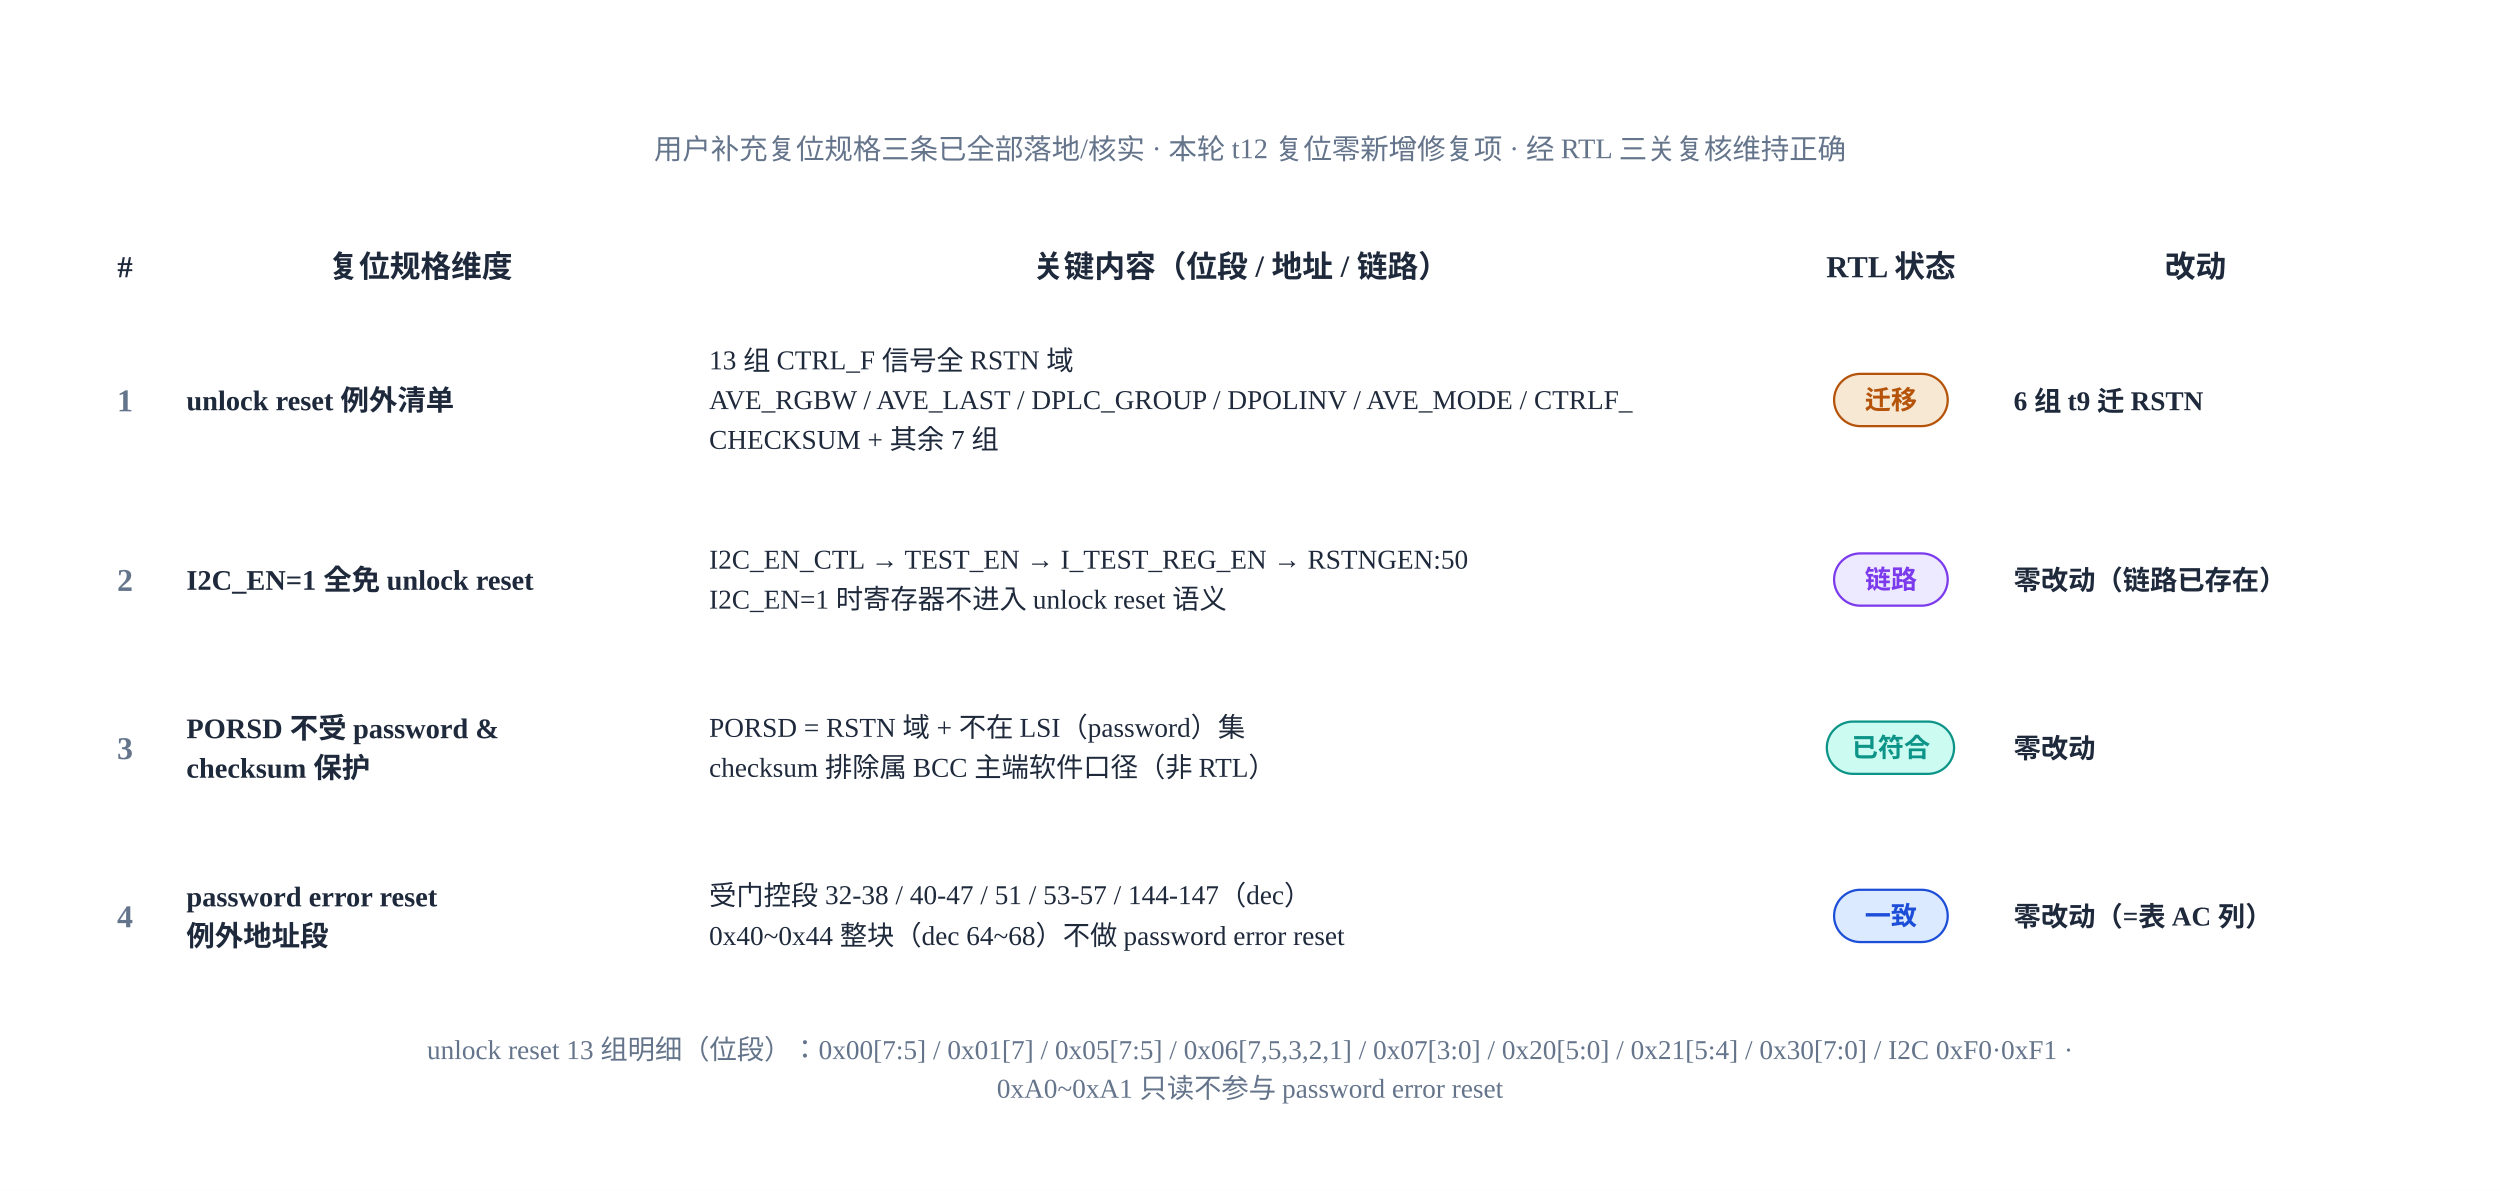
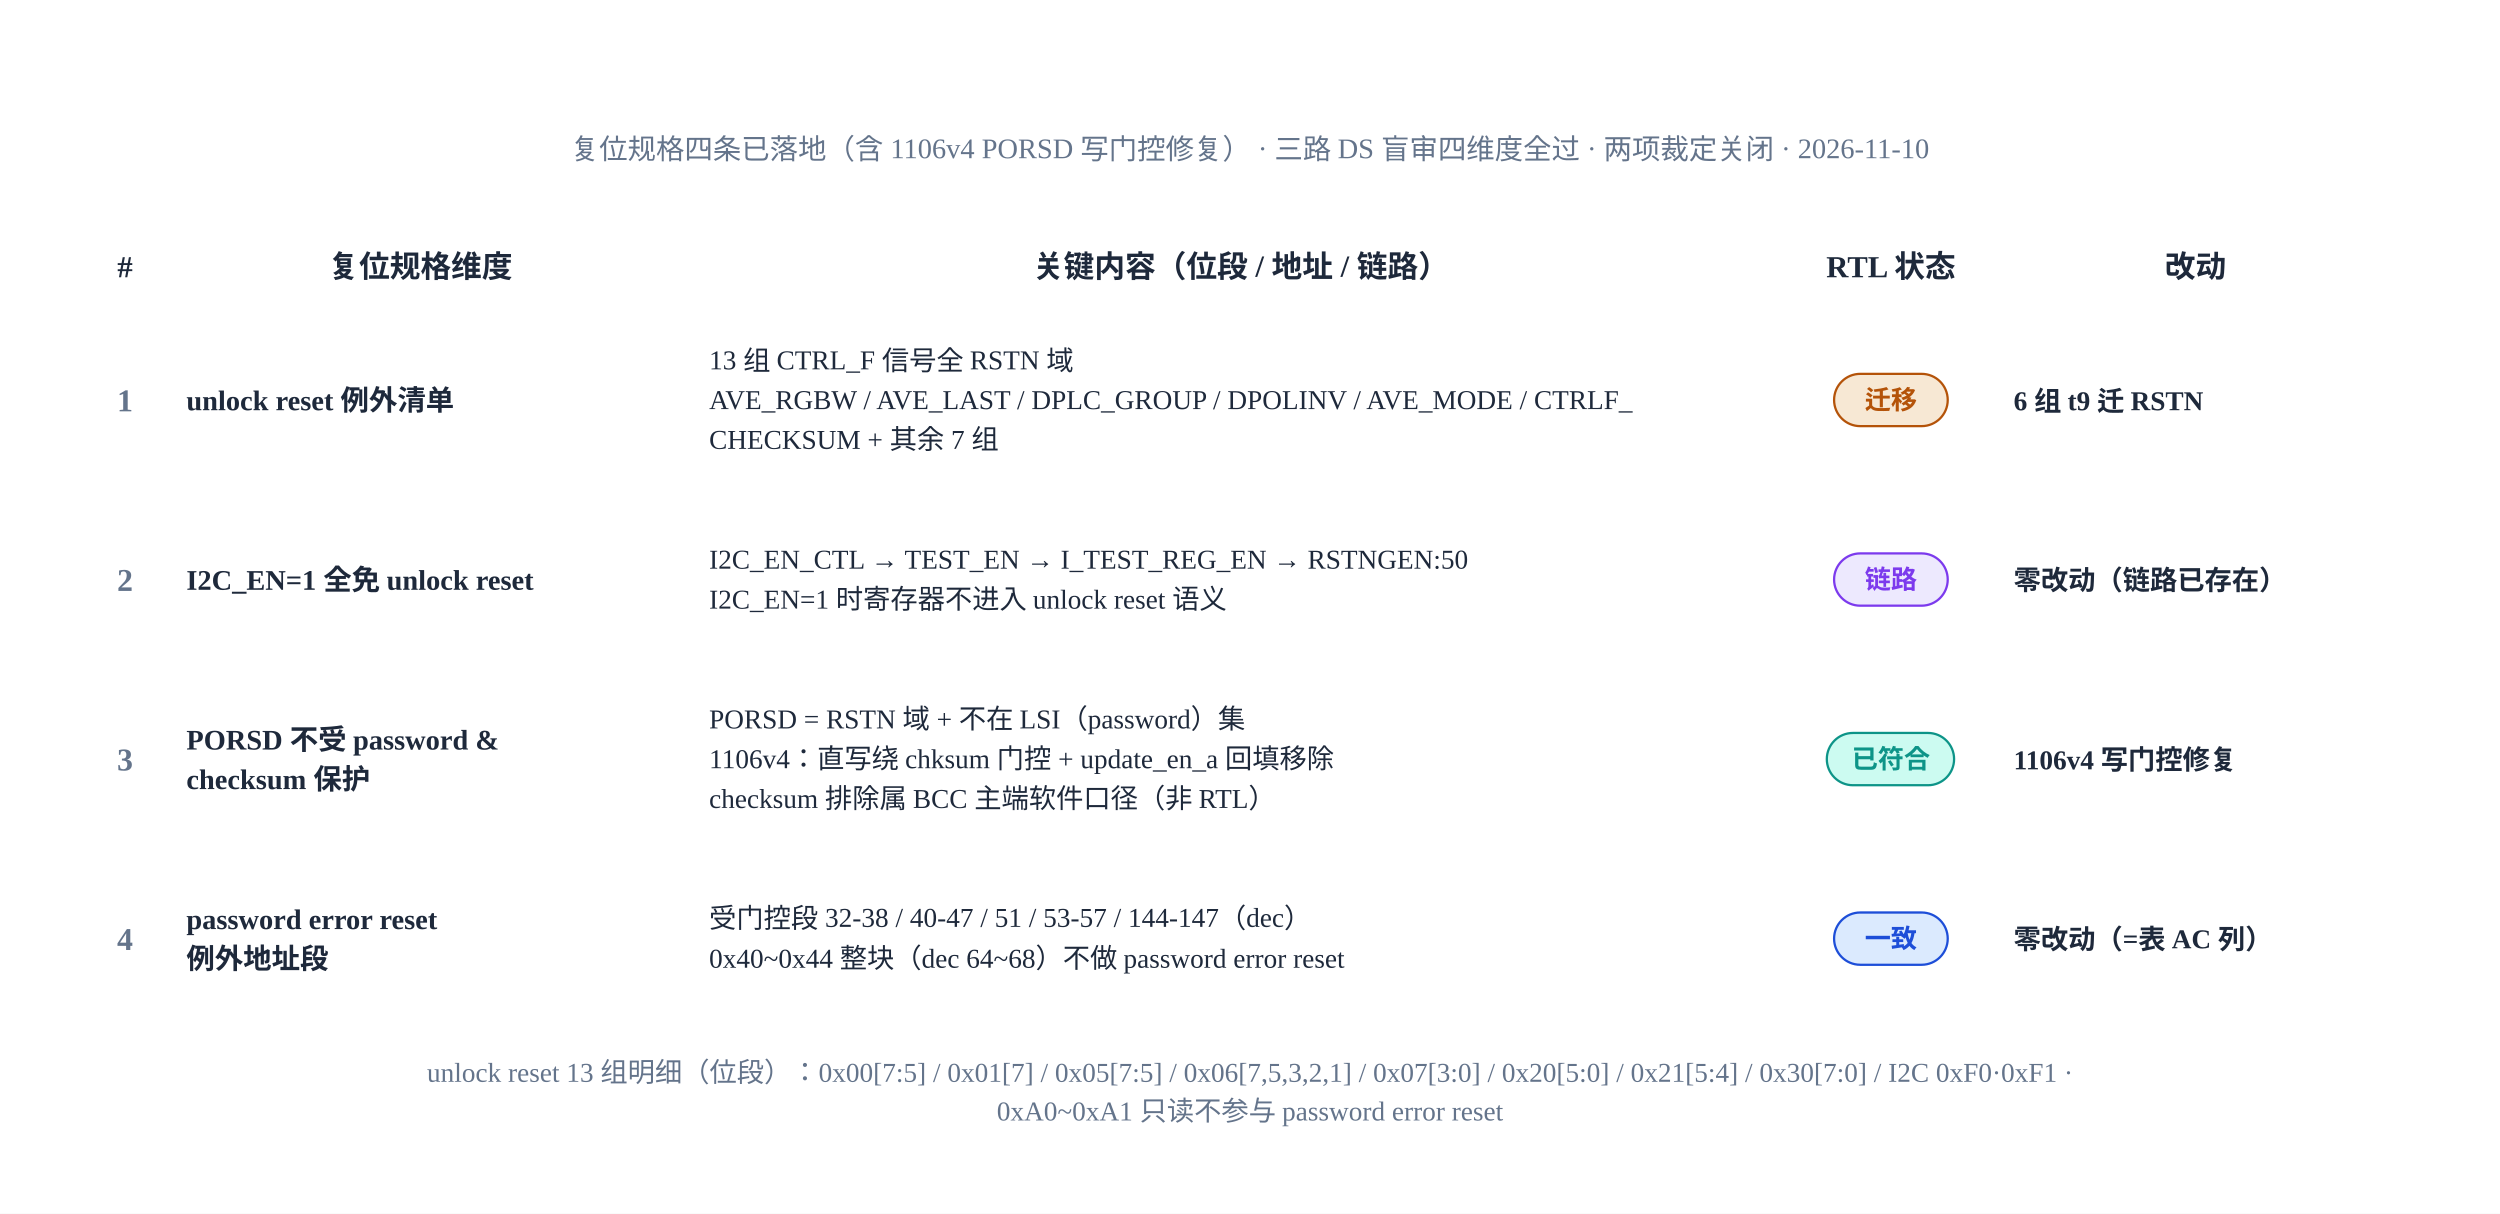
- <svg xmlns="http://www.w3.org/2000/svg" width="1100" height="524" viewBox="0 0 1100 524" style="background:#ffffff">
-   <rect width="1100" height="524" fill="#ffffff" />
-   <text x="550.0" y="42" text-anchor="middle" class="title" font-size="22" font-weight="bold" fill="#1e293b">复位规格 · 20261106（1106v2 落地）</text>
-   <text x="550.0" y="70" text-anchor="middle" font-size="12.5" fill="#64748b">用户补充复位规格三条已全部落地/核实 · 本轮 t12 复位零新增修复项 · 经 RTL 三关复核维持正确</text>
+ <svg xmlns="http://www.w3.org/2000/svg" width="1100" height="534" viewBox="0 0 1100 534" style="background:#ffffff">
+   <rect width="1100" height="534" fill="#ffffff" />
+   <text x="550.0" y="42" text-anchor="middle" class="title" font-size="22" font-weight="bold" fill="#1e293b">复位规格 · 20261106（1106v2→v4 终版）</text>
+   <text x="550.0" y="70" text-anchor="middle" font-size="12.5" fill="#64748b">复位规格四条已落地（含 1106v4 PORSD 写门控修复） · 三路 DS 盲审四维度全过 · 两项裁定关闭 · 2026-11-10</text>
  <rect class="head" x="40" y="100" width="1020" height="34" fill="#f1f5f9" />
  <text x="55.0" y="122" text-anchor="middle" font-size="13.5" font-weight="700" fill="#1e293b">#</text>
  <text x="185.0" y="122" text-anchor="middle" font-size="13.5" font-weight="700" fill="#1e293b">复位规格维度</text>
  <text x="546.0" y="122" text-anchor="middle" font-size="13.5" font-weight="700" fill="#1e293b">关键内容（位段 / 地址 / 链路）</text>
  <text x="832.0" y="122" text-anchor="middle" font-size="13.5" font-weight="700" fill="#1e293b">RTL 状态</text>
  <text x="966.0" y="122" text-anchor="middle" font-size="13.5" font-weight="700" fill="#1e293b">改动</text>
  <rect class="row" style="animation-delay:0.15s" x="40" y="134" width="1020" height="84" fill="#ffffff" stroke="#e2e8f0" stroke-width="1" />
  <text x="55.0" y="181.0" text-anchor="middle" font-size="14" font-weight="700" fill="#64748b">1</text>
  <text x="82" y="180.5" font-size="12.5" font-weight="600" fill="#1e293b">unlock reset 例外清单</text>
  <text x="312" y="162.5" font-size="12" fill="#1e293b">13 组 CTRL_F 信号全 RSTN 域</text>
  <text x="312" y="180.0" font-size="12" fill="#1e293b">AVE_RGBW / AVE_LAST / DPLC_GROUP / DPOLINV / AVE_MODE / CTRLF_</text>
  <text x="312" y="197.5" font-size="12" fill="#1e293b">CHECKSUM + 其余 7 组</text>
  <rect x="807.0" y="164.5" width="50" height="23" rx="11.5" fill="#f7e8d4" stroke="#b45309" stroke-width="1" />
  <text x="832.0" y="180.0" text-anchor="middle" font-size="11.5" font-weight="700" fill="#b45309">迁移</text>
  <text x="886" y="180.5" font-size="12" font-weight="600" fill="#1e293b">6 组 t9 迁 RSTN</text>
  <rect class="row" style="animation-delay:0.29s" x="40" y="218" width="1020" height="74" fill="#f8fafc" stroke="#e2e8f0" stroke-width="1" />
  <text x="55.0" y="260.0" text-anchor="middle" font-size="14" font-weight="700" fill="#64748b">2</text>
  <text x="82" y="259.5" font-size="12.5" font-weight="600" fill="#1e293b">I2C_EN=1 全免 unlock reset</text>
  <text x="312" y="250.2" font-size="12" fill="#1e293b">I2C_EN_CTL → TEST_EN → I_TEST_REG_EN → RSTNGEN:50</text>
  <text x="312" y="267.8" font-size="12" fill="#1e293b">I2C_EN=1 时寄存器不进入 unlock reset 语义</text>
  <rect x="807.0" y="243.5" width="50" height="23" rx="11.5" fill="#ede9fe" stroke="#7c3aed" stroke-width="1" />
  <text x="832.0" y="259.0" text-anchor="middle" font-size="11.5" font-weight="700" fill="#7c3aed">链路</text>
  <text x="886" y="259.5" font-size="12" font-weight="600" fill="#1e293b">零改动（链路已存在）</text>
-   <rect class="row" style="animation-delay:0.43s" x="40" y="292" width="1020" height="74" fill="#ffffff" stroke="#e2e8f0" stroke-width="1" />
-   <text x="55.0" y="334.0" text-anchor="middle" font-size="14" font-weight="700" fill="#64748b">3</text>
-   <text x="82" y="324.8" font-size="12.5" font-weight="600" fill="#1e293b">PORSD 不受 password &amp;</text>
-   <text x="82" y="342.2" font-size="12.5" font-weight="600" fill="#1e293b">checksum 保护</text>
-   <text x="312" y="324.2" font-size="12" fill="#1e293b">PORSD = RSTN 域 + 不在 LSI（password）集</text>
-   <text x="312" y="341.8" font-size="12" fill="#1e293b">checksum 排除属 BCC 主端软件口径（非 RTL）</text>
-   <rect x="803.8" y="317.5" width="56" height="23" rx="11.5" fill="#ccfbf1" stroke="#0d9488" stroke-width="1" />
-   <text x="832.0" y="333.0" text-anchor="middle" font-size="11.5" font-weight="700" fill="#0d9488">已符合</text>
-   <text x="886" y="333.5" font-size="12" font-weight="600" fill="#1e293b">零改动</text>
-   <rect class="row" style="animation-delay:0.57s" x="40" y="366" width="1020" height="74" fill="#f8fafc" stroke="#e2e8f0" stroke-width="1" />
-   <text x="55.0" y="408.0" text-anchor="middle" font-size="14" font-weight="700" fill="#64748b">4</text>
-   <text x="82" y="398.8" font-size="12.5" font-weight="600" fill="#1e293b">password error reset</text>
-   <text x="82" y="416.2" font-size="12.5" font-weight="600" fill="#1e293b">例外地址段</text>
-   <text x="312" y="398.2" font-size="12" fill="#1e293b">受门控段 32-38 / 40-47 / 51 / 53-57 / 144-147（dec）</text>
-   <text x="312" y="415.8" font-size="12" fill="#1e293b">0x40~0x44 整块（dec 64~68）不做 password error reset</text>
-   <rect x="807.0" y="391.5" width="50" height="23" rx="11.5" fill="#dbeafe" stroke="#1d4ed8" stroke-width="1" />
-   <text x="832.0" y="407.0" text-anchor="middle" font-size="11.5" font-weight="700" fill="#1d4ed8">一致</text>
-   <text x="886" y="407.5" font-size="12" font-weight="600" fill="#1e293b">零改动（=表 AC 列）</text>
-   <text x="550.0" y="466" text-anchor="middle" font-size="12" fill="#64748b">unlock reset 13 组明细（位段）：0x00[7:5] / 0x01[7] / 0x05[7:5] / 0x06[7,5,3,2,1] / 0x07[3:0] / 0x20[5:0] / 0x21[5:4] / 0x30[7:0] / I2C 0xF0·0xF1 ·</text>
-   <text x="550.0" y="483" text-anchor="middle" font-size="12" fill="#64748b">0xA0~0xA1 只读不参与 password error reset</text>
+   <rect class="row" style="animation-delay:0.43s" x="40" y="292" width="1020" height="84" fill="#ffffff" stroke="#e2e8f0" stroke-width="1" />
+   <text x="55.0" y="339.0" text-anchor="middle" font-size="14" font-weight="700" fill="#64748b">3</text>
+   <text x="82" y="329.8" font-size="12.5" font-weight="600" fill="#1e293b">PORSD 不受 password &amp;</text>
+   <text x="82" y="347.2" font-size="12.5" font-weight="600" fill="#1e293b">checksum 保护</text>
+   <text x="312" y="320.5" font-size="12" fill="#1e293b">PORSD = RSTN 域 + 不在 LSI（password）集</text>
+   <text x="312" y="338.0" font-size="12" fill="#1e293b">1106v4：直写绕 chksum 门控 + update_en_a 回填移除</text>
+   <text x="312" y="355.5" font-size="12" fill="#1e293b">checksum 排除属 BCC 主端软件口径（非 RTL）</text>
+   <rect x="803.8" y="322.5" width="56" height="23" rx="11.5" fill="#ccfbf1" stroke="#0d9488" stroke-width="1" />
+   <text x="832.0" y="338.0" text-anchor="middle" font-size="11.5" font-weight="700" fill="#0d9488">已符合</text>
+   <text x="886" y="338.5" font-size="12" font-weight="600" fill="#1e293b">1106v4 写门控修复</text>
+   <rect class="row" style="animation-delay:0.57s" x="40" y="376" width="1020" height="74" fill="#f8fafc" stroke="#e2e8f0" stroke-width="1" />
+   <text x="55.0" y="418.0" text-anchor="middle" font-size="14" font-weight="700" fill="#64748b">4</text>
+   <text x="82" y="408.8" font-size="12.5" font-weight="600" fill="#1e293b">password error reset</text>
+   <text x="82" y="426.2" font-size="12.5" font-weight="600" fill="#1e293b">例外地址段</text>
+   <text x="312" y="408.2" font-size="12" fill="#1e293b">受门控段 32-38 / 40-47 / 51 / 53-57 / 144-147（dec）</text>
+   <text x="312" y="425.8" font-size="12" fill="#1e293b">0x40~0x44 整块（dec 64~68）不做 password error reset</text>
+   <rect x="807.0" y="401.5" width="50" height="23" rx="11.5" fill="#dbeafe" stroke="#1d4ed8" stroke-width="1" />
+   <text x="832.0" y="417.0" text-anchor="middle" font-size="11.5" font-weight="700" fill="#1d4ed8">一致</text>
+   <text x="886" y="417.5" font-size="12" font-weight="600" fill="#1e293b">零改动（=表 AC 列）</text>
+   <text x="550.0" y="476" text-anchor="middle" font-size="12" fill="#64748b">unlock reset 13 组明细（位段）：0x00[7:5] / 0x01[7] / 0x05[7:5] / 0x06[7,5,3,2,1] / 0x07[3:0] / 0x20[5:0] / 0x21[5:4] / 0x30[7:0] / I2C 0xF0·0xF1 ·</text>
+   <text x="550.0" y="493" text-anchor="middle" font-size="12" fill="#64748b">0xA0~0xA1 只读不参与 password error reset</text>
  <style>
.title, .head { opacity:0; animation: fadeIn .4s ease forwards; }
.row { opacity:0; animation: rowIn .35s cubic-bezier(.22,.7,.3,1) forwards; }
@keyframes fadeIn { from { opacity:0; } to { opacity:1; } }
@keyframes rowIn { from { opacity:0; transform:translateY(6px); } to { opacity:1; transform:none; } }
@media (prefers-reduced-motion:reduce) { *{animation:none!important} .title,.head,.row{opacity:1!important} }
</style>
</svg>
